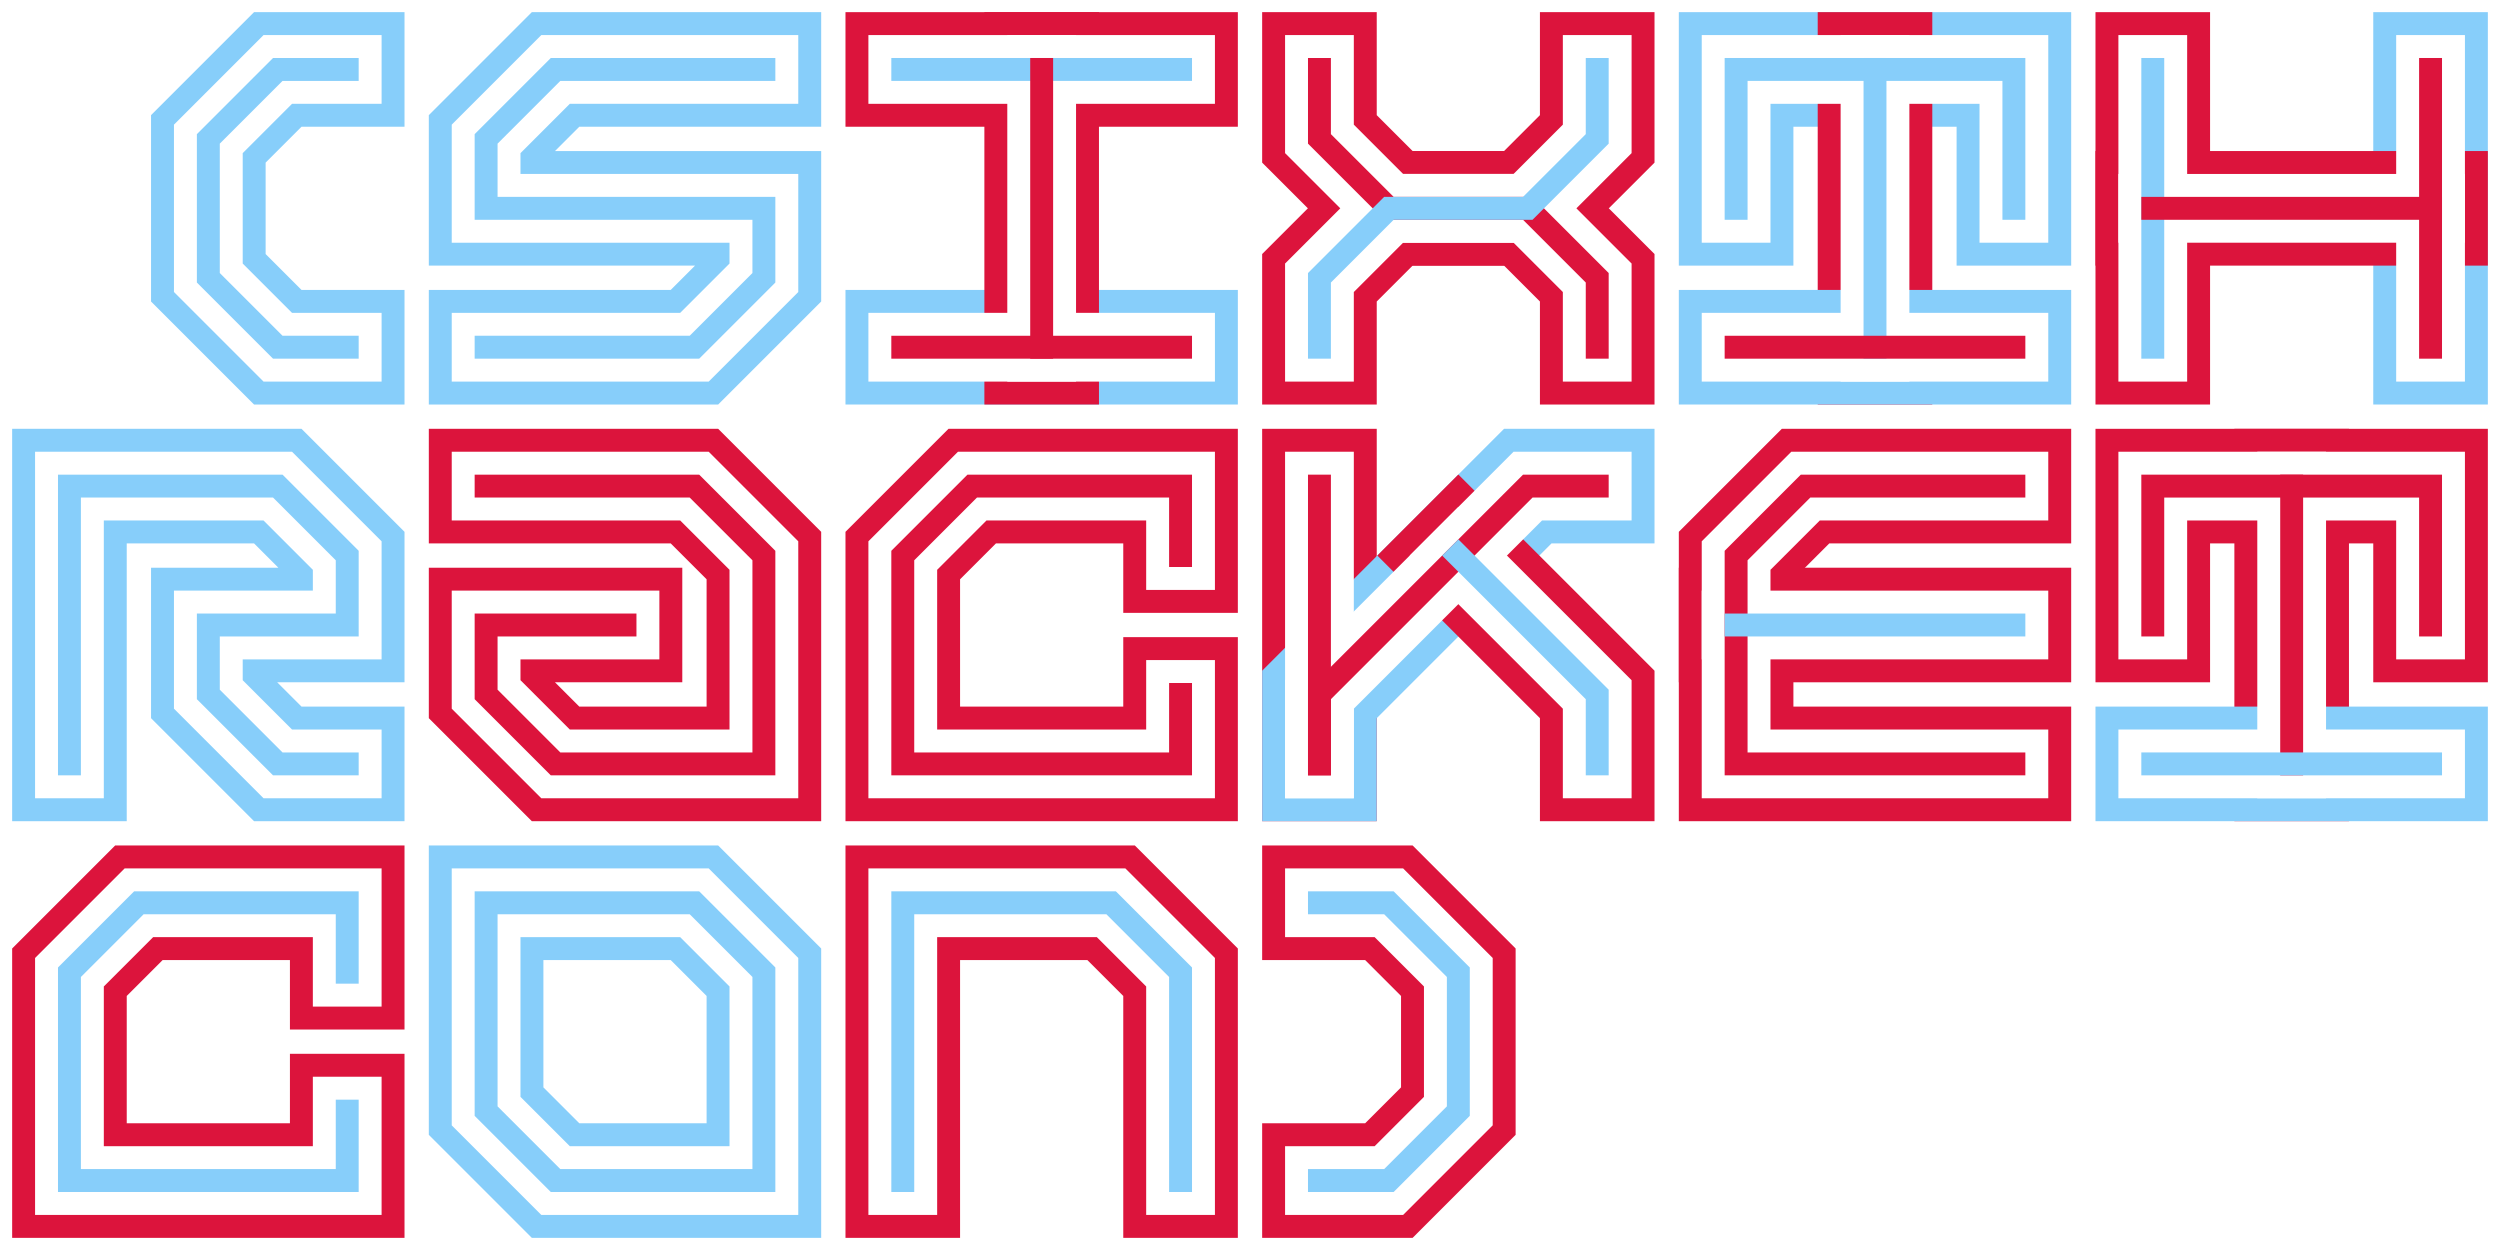
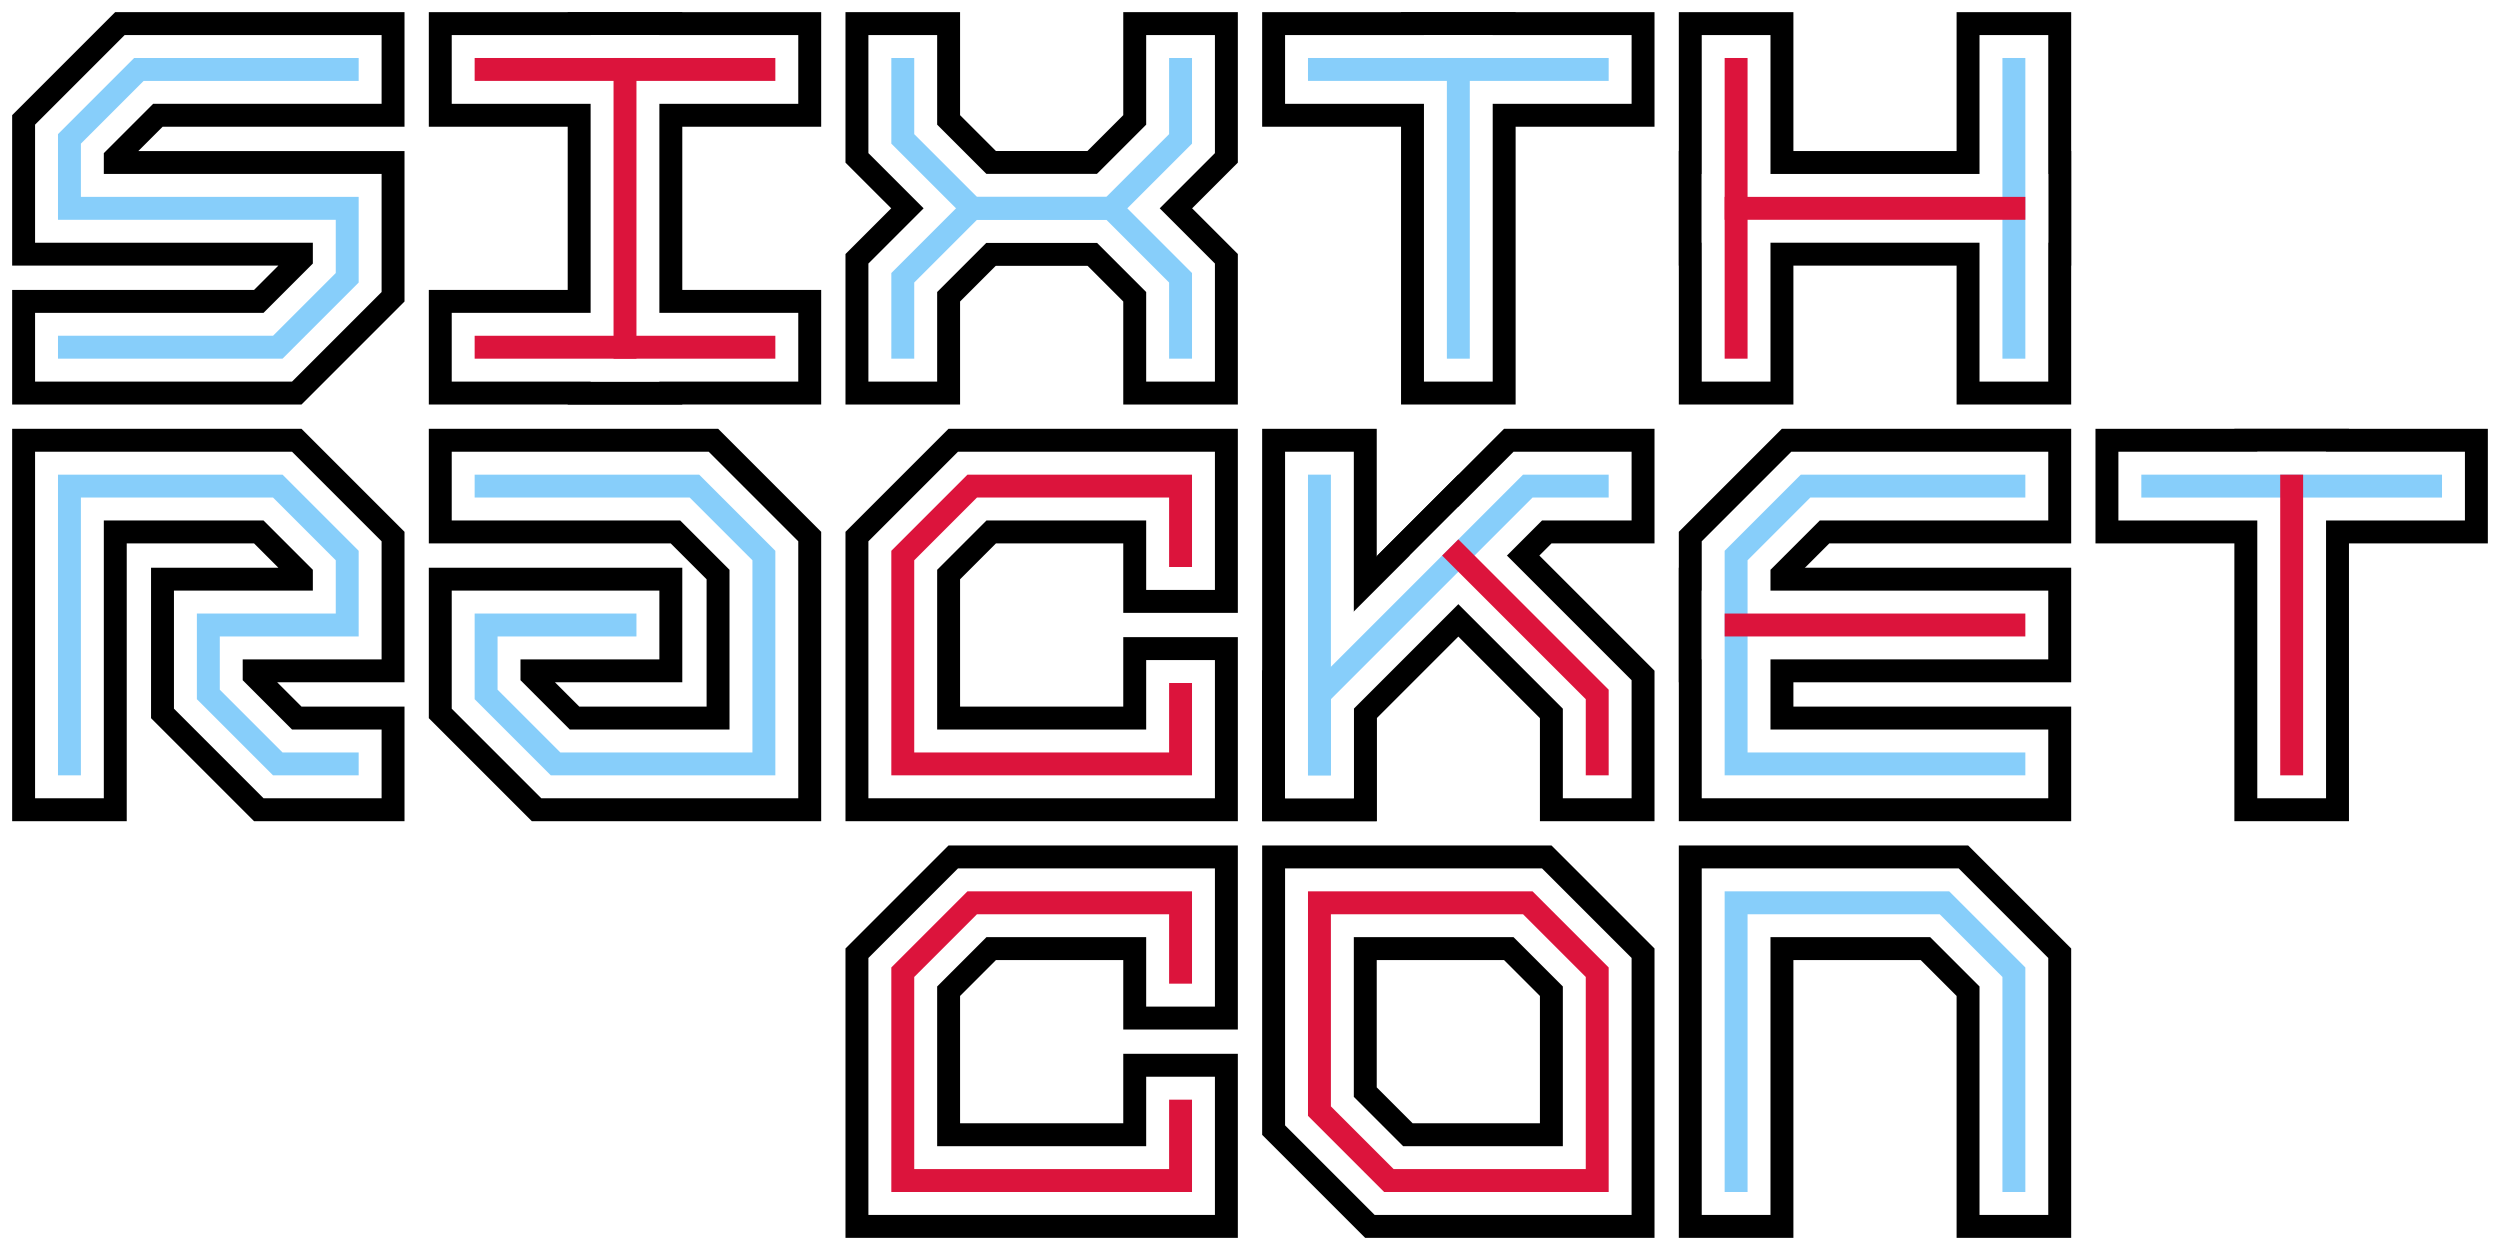
<svg xmlns="http://www.w3.org/2000/svg" height="450pt" version="1.1" viewBox="0 0 900 450" width="900pt">
-   <g id="surface14990">
-     <path stroke-linejoin="miter" id="recolor3434" style="" stroke-opacity="1" stroke-width="41.25" stroke-linecap="square" stroke="rgb(52.941%,80.784%,98.039%)" d="M 125 25 L 100 25 L 75 50 L 75 100 L 100 125 L 125 125 " stroke-miterlimit="10" fill="none" />
-     <path stroke-linejoin="miter" id="recolor3435" style="" stroke-opacity="1" stroke-width="41.25" stroke-linecap="square" stroke="rgb(52.941%,80.784%,98.039%)" d="M 175 125 L 250 125 L 275 100 L 275 75 L 175 75 L 175 50 L 200 25 L 275 25 " stroke-miterlimit="10" fill="none" />
-     <path stroke-linejoin="miter" id="recolor3436" style="" stroke-opacity="1" stroke-width="41.25" stroke-linecap="square" stroke="rgb(52.941%,80.784%,98.039%)" d="M 325 125 L 425 125 " stroke-miterlimit="10" fill="none" />
-     <path stroke-linejoin="miter" id="recolor3437" style="" stroke-opacity="1" stroke-width="41.25" stroke-linecap="square" stroke="rgb(86.275%,7.843%,23.529%)" d="M 325 25 L 425 25 " stroke-miterlimit="10" fill="none" />
-     <path stroke-linejoin="miter" id="recolor3438" style="" stroke-opacity="1" stroke-width="41.25" stroke-linecap="square" stroke="rgb(86.275%,7.843%,23.529%)" d="M 375 125 L 375 25 " stroke-miterlimit="10" fill="none" />
-     <path stroke-linejoin="miter" id="recolor3439" style="" stroke-opacity="1" stroke-width="41.25" stroke-linecap="square" stroke="rgb(86.275%,7.843%,23.529%)" d="M 475 25 L 475 50 L 500 75 L 550 75 L 575 100 L 575 125 " stroke-miterlimit="10" fill="none" />
-     <path stroke-linejoin="miter" id="recolor3440" style="" stroke-opacity="1" stroke-width="41.25" stroke-linecap="square" stroke="rgb(86.275%,7.843%,23.529%)" d="M 475 125 L 475 100 L 500 75 L 550 75 L 575 50 L 575 25 " stroke-miterlimit="10" fill="none" />
-     <path stroke-linejoin="miter" id="recolor3441" style="" stroke-opacity="1" stroke-width="41.25" stroke-linecap="square" stroke="rgb(52.941%,80.784%,98.039%)" d="M 625 75 L 625 25 L 725 25 L 725 75 " stroke-miterlimit="10" fill="none" />
-     <path stroke-linejoin="miter" id="recolor3442" style="" stroke-opacity="1" stroke-width="41.25" stroke-linecap="square" stroke="rgb(86.275%,7.843%,23.529%)" d="M 675 25 L 675 125 " stroke-miterlimit="10" fill="none" />
-     <path stroke-linejoin="miter" id="recolor3443" style="" stroke-opacity="1" stroke-width="41.25" stroke-linecap="square" stroke="rgb(52.941%,80.784%,98.039%)" d="M 625 125 L 725 125 " stroke-miterlimit="10" fill="none" />
-     <path stroke-linejoin="miter" id="recolor3444" style="" stroke-opacity="1" stroke-width="41.25" stroke-linecap="square" stroke="rgb(86.275%,7.843%,23.529%)" d="M 775 125 L 775 25 " stroke-miterlimit="10" fill="none" />
-     <path stroke-linejoin="miter" id="recolor3445" style="" stroke-opacity="1" stroke-width="41.25" stroke-linecap="square" stroke="rgb(52.941%,80.784%,98.039%)" d="M 875 125 L 875 25 " stroke-miterlimit="10" fill="none" />
-     <path stroke-linejoin="miter" id="recolor3446" style="" stroke-opacity="1" stroke-width="41.25" stroke-linecap="square" stroke="rgb(86.275%,7.843%,23.529%)" d="M 775 75 L 875 75 " stroke-miterlimit="10" fill="none" />
-     <path d="M 125 25 L 100 25 L 75 50 L 75 100 L 100 125 L 125 125 " style="fill:none;stroke-width:24.75;stroke-linecap:square;stroke-linejoin:miter;stroke:rgb(100%,100%,100%);stroke-opacity:1;stroke-miterlimit:10;" />
-     <path d="M 175 125 L 250 125 L 275 100 L 275 75 L 175 75 L 175 50 L 200 25 L 275 25 " style="fill:none;stroke-width:24.75;stroke-linecap:square;stroke-linejoin:miter;stroke:rgb(100%,100%,100%);stroke-opacity:1;stroke-miterlimit:10;" />
-     <path d="M 325 125 L 425 125 " style="fill:none;stroke-width:24.75;stroke-linecap:square;stroke-linejoin:miter;stroke:rgb(100%,100%,100%);stroke-opacity:1;stroke-miterlimit:10;" />
-     <path d="M 325 25 L 425 25 " style="fill:none;stroke-width:24.75;stroke-linecap:square;stroke-linejoin:miter;stroke:rgb(100%,100%,100%);stroke-opacity:1;stroke-miterlimit:10;" />
-     <path d="M 375 125 L 375 25 " style="fill:none;stroke-width:24.75;stroke-linecap:square;stroke-linejoin:miter;stroke:rgb(100%,100%,100%);stroke-opacity:1;stroke-miterlimit:10;" />
-     <path d="M 475 25 L 475 50 L 500 75 L 550 75 L 575 100 L 575 125 " style="fill:none;stroke-width:24.75;stroke-linecap:square;stroke-linejoin:miter;stroke:rgb(100%,100%,100%);stroke-opacity:1;stroke-miterlimit:10;" />
-     <path d="M 475 125 L 475 100 L 500 75 L 550 75 L 575 50 L 575 25 " style="fill:none;stroke-width:24.75;stroke-linecap:square;stroke-linejoin:miter;stroke:rgb(100%,100%,100%);stroke-opacity:1;stroke-miterlimit:10;" />
-     <path d="M 625 75 L 625 25 L 725 25 L 725 75 " style="fill:none;stroke-width:24.75;stroke-linecap:square;stroke-linejoin:miter;stroke:rgb(100%,100%,100%);stroke-opacity:1;stroke-miterlimit:10;" />
-     <path d="M 675 25 L 675 125 " style="fill:none;stroke-width:24.75;stroke-linecap:square;stroke-linejoin:miter;stroke:rgb(100%,100%,100%);stroke-opacity:1;stroke-miterlimit:10;" />
-     <path d="M 625 125 L 725 125 " style="fill:none;stroke-width:24.75;stroke-linecap:square;stroke-linejoin:miter;stroke:rgb(100%,100%,100%);stroke-opacity:1;stroke-miterlimit:10;" />
-     <path d="M 775 125 L 775 25 " style="fill:none;stroke-width:24.75;stroke-linecap:square;stroke-linejoin:miter;stroke:rgb(100%,100%,100%);stroke-opacity:1;stroke-miterlimit:10;" />
-     <path d="M 875 125 L 875 25 " style="fill:none;stroke-width:24.75;stroke-linecap:square;stroke-linejoin:miter;stroke:rgb(100%,100%,100%);stroke-opacity:1;stroke-miterlimit:10;" />
-     <path d="M 775 75 L 875 75 " style="fill:none;stroke-width:24.75;stroke-linecap:square;stroke-linejoin:miter;stroke:rgb(100%,100%,100%);stroke-opacity:1;stroke-miterlimit:10;" />
-     <path stroke-linejoin="miter" id="recolor3447" style="" stroke-opacity="1" stroke-width="8.25" stroke-linecap="square" stroke="rgb(52.941%,80.784%,98.039%)" d="M 125 25 L 100 25 L 75 50 L 75 100 L 100 125 L 125 125 " stroke-miterlimit="10" fill="none" />
-     <path stroke-linejoin="miter" id="recolor3448" style="" stroke-opacity="1" stroke-width="8.25" stroke-linecap="square" stroke="rgb(52.941%,80.784%,98.039%)" d="M 175 125 L 250 125 L 275 100 L 275 75 L 175 75 L 175 50 L 200 25 L 275 25 " stroke-miterlimit="10" fill="none" />
-     <path stroke-linejoin="miter" id="recolor3449" style="" stroke-opacity="1" stroke-width="8.25" stroke-linecap="square" stroke="rgb(86.275%,7.843%,23.529%)" d="M 325 125 L 425 125 " stroke-miterlimit="10" fill="none" />
-     <path stroke-linejoin="miter" id="recolor3450" style="" stroke-opacity="1" stroke-width="8.25" stroke-linecap="square" stroke="rgb(52.941%,80.784%,98.039%)" d="M 325 25 L 425 25 " stroke-miterlimit="10" fill="none" />
-     <path stroke-linejoin="miter" id="recolor3451" style="" stroke-opacity="1" stroke-width="8.25" stroke-linecap="square" stroke="rgb(86.275%,7.843%,23.529%)" d="M 375 125 L 375 25 " stroke-miterlimit="10" fill="none" />
-     <path stroke-linejoin="miter" id="recolor3452" style="" stroke-opacity="1" stroke-width="8.25" stroke-linecap="square" stroke="rgb(86.275%,7.843%,23.529%)" d="M 475 25 L 475 50 L 500 75 L 550 75 L 575 100 L 575 125 " stroke-miterlimit="10" fill="none" />
-     <path stroke-linejoin="miter" id="recolor3453" style="" stroke-opacity="1" stroke-width="8.25" stroke-linecap="square" stroke="rgb(52.941%,80.784%,98.039%)" d="M 475 125 L 475 100 L 500 75 L 550 75 L 575 50 L 575 25 " stroke-miterlimit="10" fill="none" />
-     <path stroke-linejoin="miter" id="recolor3454" style="" stroke-opacity="1" stroke-width="8.25" stroke-linecap="square" stroke="rgb(52.941%,80.784%,98.039%)" d="M 625 75 L 625 25 L 725 25 L 725 75 " stroke-miterlimit="10" fill="none" />
-     <path stroke-linejoin="miter" id="recolor3455" style="" stroke-opacity="1" stroke-width="8.25" stroke-linecap="square" stroke="rgb(52.941%,80.784%,98.039%)" d="M 675 25 L 675 125 " stroke-miterlimit="10" fill="none" />
-     <path stroke-linejoin="miter" id="recolor3456" style="" stroke-opacity="1" stroke-width="8.25" stroke-linecap="square" stroke="rgb(86.275%,7.843%,23.529%)" d="M 625 125 L 725 125 " stroke-miterlimit="10" fill="none" />
-     <path stroke-linejoin="miter" id="recolor3457" style="" stroke-opacity="1" stroke-width="8.25" stroke-linecap="square" stroke="rgb(52.941%,80.784%,98.039%)" d="M 775 125 L 775 25 " stroke-miterlimit="10" fill="none" />
-     <path stroke-linejoin="miter" id="recolor3458" style="" stroke-opacity="1" stroke-width="8.25" stroke-linecap="square" stroke="rgb(86.275%,7.843%,23.529%)" d="M 875 125 L 875 25 " stroke-miterlimit="10" fill="none" />
-     <path stroke-linejoin="miter" id="recolor3459" style="" stroke-opacity="1" stroke-width="8.25" stroke-linecap="square" stroke="rgb(86.275%,7.843%,23.529%)" d="M 775 75 L 875 75 " stroke-miterlimit="10" fill="none" />
-     <path stroke-linejoin="miter" id="recolor3460" style="" stroke-opacity="1" stroke-width="41.25" stroke-linecap="square" stroke="rgb(52.941%,80.784%,98.039%)" d="M 25 275 L 25 175 L 100 175 L 125 200 L 125 225 L 75 225 L 75 250 L 100 275 L 125 275 " stroke-miterlimit="10" fill="none" />
-     <path stroke-linejoin="miter" id="recolor3461" style="" stroke-opacity="1" stroke-width="41.25" stroke-linecap="square" stroke="rgb(86.275%,7.843%,23.529%)" d="M 175 175 L 250 175 L 275 200 L 275 275 L 200 275 L 175 250 L 175 225 L 225 225 " stroke-miterlimit="10" fill="none" />
-     <path stroke-linejoin="miter" id="recolor3462" style="" stroke-opacity="1" stroke-width="41.25" stroke-linecap="square" stroke="rgb(86.275%,7.843%,23.529%)" d="M 425 250 L 425 275 L 325 275 L 325 200 L 350 175 L 425 175 L 425 200 " stroke-miterlimit="10" fill="none" />
-     <path stroke-linejoin="miter" id="recolor3463" style="" stroke-opacity="1" stroke-width="41.25" stroke-linecap="square" stroke="rgb(86.275%,7.843%,23.529%)" d="M 475 275 L 475 175 " stroke-miterlimit="10" fill="none" />
-     <path stroke-linejoin="miter" id="recolor3464" style="" stroke-opacity="1" stroke-width="41.25" stroke-linecap="square" stroke="rgb(52.941%,80.784%,98.039%)" d="M 475 275 L 475 250 L 550 175 L 575 175 " stroke-miterlimit="10" fill="none" />
-     <path stroke-linejoin="miter" id="recolor3465" style="" stroke-opacity="1" stroke-width="41.25" stroke-linecap="square" stroke="rgb(86.275%,7.843%,23.529%)" d="M 525 200 L 575 250 L 575 275 " stroke-miterlimit="10" fill="none" />
-     <path stroke-linejoin="miter" id="recolor3466" style="" stroke-opacity="1" stroke-width="41.25" stroke-linecap="square" stroke="rgb(86.275%,7.843%,23.529%)" d="M 725 175 L 650 175 L 625 200 L 625 275 L 725 275 " stroke-miterlimit="10" fill="none" />
-     <path stroke-linejoin="miter" id="recolor3467" style="" stroke-opacity="1" stroke-width="41.25" stroke-linecap="square" stroke="rgb(86.275%,7.843%,23.529%)" d="M 625 225 L 725 225 " stroke-miterlimit="10" fill="none" />
-     <path stroke-linejoin="miter" id="recolor3468" style="" stroke-opacity="1" stroke-width="41.25" stroke-linecap="square" stroke="rgb(86.275%,7.843%,23.529%)" d="M 775 225 L 775 175 L 875 175 L 875 225 " stroke-miterlimit="10" fill="none" />
-     <path stroke-linejoin="miter" id="recolor3469" style="" stroke-opacity="1" stroke-width="41.25" stroke-linecap="square" stroke="rgb(86.275%,7.843%,23.529%)" d="M 825 175 L 825 275 " stroke-miterlimit="10" fill="none" />
-     <path stroke-linejoin="miter" id="recolor3470" style="" stroke-opacity="1" stroke-width="41.25" stroke-linecap="square" stroke="rgb(52.941%,80.784%,98.039%)" d="M 775 275 L 875 275 " stroke-miterlimit="10" fill="none" />
+   <g id="surface5460">
+     <path d="M 25 125 L 100 125 L 125 100 L 125 75 L 25 75 L 25 50 L 50 25 L 125 25 " style="fill:none;stroke-width:41.25;stroke-linecap:square;stroke-linejoin:miter;stroke:rgb(0%,0%,0%);stroke-opacity:1;stroke-miterlimit:10;" />
+     <path d="M 175 125 L 275 125 " style="fill:none;stroke-width:41.25;stroke-linecap:square;stroke-linejoin:miter;stroke:rgb(0%,0%,0%);stroke-opacity:1;stroke-miterlimit:10;" />
+     <path d="M 175 25 L 275 25 " style="fill:none;stroke-width:41.25;stroke-linecap:square;stroke-linejoin:miter;stroke:rgb(0%,0%,0%);stroke-opacity:1;stroke-miterlimit:10;" />
+     <path d="M 225 125 L 225 25 " style="fill:none;stroke-width:41.25;stroke-linecap:square;stroke-linejoin:miter;stroke:rgb(0%,0%,0%);stroke-opacity:1;stroke-miterlimit:10;" />
+     <path d="M 325 25 L 325 50 L 350 75 L 400 75 L 425 100 L 425 125 " style="fill:none;stroke-width:41.25;stroke-linecap:square;stroke-linejoin:miter;stroke:rgb(0%,0%,0%);stroke-opacity:1;stroke-miterlimit:10;" />
+     <path d="M 325 125 L 325 100 L 350 75 L 400 75 L 425 50 L 425 25 " style="fill:none;stroke-width:41.25;stroke-linecap:square;stroke-linejoin:miter;stroke:rgb(0%,0%,0%);stroke-opacity:1;stroke-miterlimit:10;" />
+     <path d="M 475 25 L 575 25 " style="fill:none;stroke-width:41.25;stroke-linecap:square;stroke-linejoin:miter;stroke:rgb(0%,0%,0%);stroke-opacity:1;stroke-miterlimit:10;" />
+     <path d="M 525 25 L 525 125 " style="fill:none;stroke-width:41.25;stroke-linecap:square;stroke-linejoin:miter;stroke:rgb(0%,0%,0%);stroke-opacity:1;stroke-miterlimit:10;" />
+     <path d="M 625 125 L 625 25 " style="fill:none;stroke-width:41.25;stroke-linecap:square;stroke-linejoin:miter;stroke:rgb(0%,0%,0%);stroke-opacity:1;stroke-miterlimit:10;" />
+     <path d="M 725 125 L 725 25 " style="fill:none;stroke-width:41.25;stroke-linecap:square;stroke-linejoin:miter;stroke:rgb(0%,0%,0%);stroke-opacity:1;stroke-miterlimit:10;" />
+     <path d="M 625 75 L 725 75 " style="fill:none;stroke-width:41.25;stroke-linecap:square;stroke-linejoin:miter;stroke:rgb(0%,0%,0%);stroke-opacity:1;stroke-miterlimit:10;" />
+     <path d="M 25 125 L 100 125 L 125 100 L 125 75 L 25 75 L 25 50 L 50 25 L 125 25 " style="fill:none;stroke-width:24.75;stroke-linecap:square;stroke-linejoin:miter;stroke:rgb(100%,100%,100%);stroke-opacity:1;stroke-miterlimit:10;" />
+     <path d="M 175 125 L 275 125 " style="fill:none;stroke-width:24.75;stroke-linecap:square;stroke-linejoin:miter;stroke:rgb(100%,100%,100%);stroke-opacity:1;stroke-miterlimit:10;" />
+     <path d="M 175 25 L 275 25 " style="fill:none;stroke-width:24.75;stroke-linecap:square;stroke-linejoin:miter;stroke:rgb(100%,100%,100%);stroke-opacity:1;stroke-miterlimit:10;" />
+     <path d="M 225 125 L 225 25 " style="fill:none;stroke-width:24.75;stroke-linecap:square;stroke-linejoin:miter;stroke:rgb(100%,100%,100%);stroke-opacity:1;stroke-miterlimit:10;" />
+     <path d="M 325 25 L 325 50 L 350 75 L 400 75 L 425 100 L 425 125 " style="fill:none;stroke-width:24.75;stroke-linecap:square;stroke-linejoin:miter;stroke:rgb(100%,100%,100%);stroke-opacity:1;stroke-miterlimit:10;" />
+     <path d="M 325 125 L 325 100 L 350 75 L 400 75 L 425 50 L 425 25 " style="fill:none;stroke-width:24.75;stroke-linecap:square;stroke-linejoin:miter;stroke:rgb(100%,100%,100%);stroke-opacity:1;stroke-miterlimit:10;" />
+     <path d="M 475 25 L 575 25 " style="fill:none;stroke-width:24.75;stroke-linecap:square;stroke-linejoin:miter;stroke:rgb(100%,100%,100%);stroke-opacity:1;stroke-miterlimit:10;" />
+     <path d="M 525 25 L 525 125 " style="fill:none;stroke-width:24.75;stroke-linecap:square;stroke-linejoin:miter;stroke:rgb(100%,100%,100%);stroke-opacity:1;stroke-miterlimit:10;" />
+     <path d="M 625 125 L 625 25 " style="fill:none;stroke-width:24.75;stroke-linecap:square;stroke-linejoin:miter;stroke:rgb(100%,100%,100%);stroke-opacity:1;stroke-miterlimit:10;" />
+     <path d="M 725 125 L 725 25 " style="fill:none;stroke-width:24.75;stroke-linecap:square;stroke-linejoin:miter;stroke:rgb(100%,100%,100%);stroke-opacity:1;stroke-miterlimit:10;" />
+     <path d="M 625 75 L 725 75 " style="fill:none;stroke-width:24.75;stroke-linecap:square;stroke-linejoin:miter;stroke:rgb(100%,100%,100%);stroke-opacity:1;stroke-miterlimit:10;" />
+     <path stroke-linejoin="miter" id="recolor1510" style="" stroke-opacity="1" stroke-width="8.25" stroke-linecap="square" stroke="rgb(52.941%,80.784%,98.039%)" d="M 25 125 L 100 125 L 125 100 L 125 75 L 25 75 L 25 50 L 50 25 L 125 25 " stroke-miterlimit="10" fill="none" />
+     <path stroke-linejoin="miter" id="recolor1511" style="" stroke-opacity="1" stroke-width="8.25" stroke-linecap="square" stroke="rgb(86.275%,7.843%,23.529%)" d="M 175 125 L 275 125 " stroke-miterlimit="10" fill="none" />
+     <path stroke-linejoin="miter" id="recolor1512" style="" stroke-opacity="1" stroke-width="8.25" stroke-linecap="square" stroke="rgb(86.275%,7.843%,23.529%)" d="M 175 25 L 275 25 " stroke-miterlimit="10" fill="none" />
+     <path stroke-linejoin="miter" id="recolor1513" style="" stroke-opacity="1" stroke-width="8.25" stroke-linecap="square" stroke="rgb(86.275%,7.843%,23.529%)" d="M 225 125 L 225 25 " stroke-miterlimit="10" fill="none" />
+     <path stroke-linejoin="miter" id="recolor1514" style="" stroke-opacity="1" stroke-width="8.25" stroke-linecap="square" stroke="rgb(52.941%,80.784%,98.039%)" d="M 325 25 L 325 50 L 350 75 L 400 75 L 425 100 L 425 125 " stroke-miterlimit="10" fill="none" />
+     <path stroke-linejoin="miter" id="recolor1515" style="" stroke-opacity="1" stroke-width="8.25" stroke-linecap="square" stroke="rgb(52.941%,80.784%,98.039%)" d="M 325 125 L 325 100 L 350 75 L 400 75 L 425 50 L 425 25 " stroke-miterlimit="10" fill="none" />
+     <path stroke-linejoin="miter" id="recolor1516" style="" stroke-opacity="1" stroke-width="8.25" stroke-linecap="square" stroke="rgb(52.941%,80.784%,98.039%)" d="M 475 25 L 575 25 " stroke-miterlimit="10" fill="none" />
+     <path stroke-linejoin="miter" id="recolor1517" style="" stroke-opacity="1" stroke-width="8.25" stroke-linecap="square" stroke="rgb(52.941%,80.784%,98.039%)" d="M 525 25 L 525 125 " stroke-miterlimit="10" fill="none" />
+     <path stroke-linejoin="miter" id="recolor1518" style="" stroke-opacity="1" stroke-width="8.25" stroke-linecap="square" stroke="rgb(86.275%,7.843%,23.529%)" d="M 625 125 L 625 25 " stroke-miterlimit="10" fill="none" />
+     <path stroke-linejoin="miter" id="recolor1519" style="" stroke-opacity="1" stroke-width="8.25" stroke-linecap="square" stroke="rgb(52.941%,80.784%,98.039%)" d="M 725 125 L 725 25 " stroke-miterlimit="10" fill="none" />
+     <path stroke-linejoin="miter" id="recolor1520" style="" stroke-opacity="1" stroke-width="8.25" stroke-linecap="square" stroke="rgb(86.275%,7.843%,23.529%)" d="M 625 75 L 725 75 " stroke-miterlimit="10" fill="none" />
+     <path d="M 25 275 L 25 175 L 100 175 L 125 200 L 125 225 L 75 225 L 75 250 L 100 275 L 125 275 " style="fill:none;stroke-width:41.25;stroke-linecap:square;stroke-linejoin:miter;stroke:rgb(0%,0%,0%);stroke-opacity:1;stroke-miterlimit:10;" />
+     <path d="M 175 175 L 250 175 L 275 200 L 275 275 L 200 275 L 175 250 L 175 225 L 225 225 " style="fill:none;stroke-width:41.25;stroke-linecap:square;stroke-linejoin:miter;stroke:rgb(0%,0%,0%);stroke-opacity:1;stroke-miterlimit:10;" />
+     <path d="M 425 250 L 425 275 L 325 275 L 325 200 L 350 175 L 425 175 L 425 200 " style="fill:none;stroke-width:41.25;stroke-linecap:square;stroke-linejoin:miter;stroke:rgb(0%,0%,0%);stroke-opacity:1;stroke-miterlimit:10;" />
+     <path d="M 475 275 L 475 175 " style="fill:none;stroke-width:41.25;stroke-linecap:square;stroke-linejoin:miter;stroke:rgb(0%,0%,0%);stroke-opacity:1;stroke-miterlimit:10;" />
+     <path d="M 475 275 L 475 250 L 550 175 L 575 175 " style="fill:none;stroke-width:41.25;stroke-linecap:square;stroke-linejoin:miter;stroke:rgb(0%,0%,0%);stroke-opacity:1;stroke-miterlimit:10;" />
+     <path d="M 525 200 L 575 250 L 575 275 " style="fill:none;stroke-width:41.25;stroke-linecap:square;stroke-linejoin:miter;stroke:rgb(0%,0%,0%);stroke-opacity:1;stroke-miterlimit:10;" />
+     <path d="M 725 175 L 650 175 L 625 200 L 625 275 L 725 275 " style="fill:none;stroke-width:41.25;stroke-linecap:square;stroke-linejoin:miter;stroke:rgb(0%,0%,0%);stroke-opacity:1;stroke-miterlimit:10;" />
+     <path d="M 625 225 L 725 225 " style="fill:none;stroke-width:41.25;stroke-linecap:square;stroke-linejoin:miter;stroke:rgb(0%,0%,0%);stroke-opacity:1;stroke-miterlimit:10;" />
+     <path d="M 775 175 L 875 175 " style="fill:none;stroke-width:41.25;stroke-linecap:square;stroke-linejoin:miter;stroke:rgb(0%,0%,0%);stroke-opacity:1;stroke-miterlimit:10;" />
+     <path d="M 825 175 L 825 275 " style="fill:none;stroke-width:41.25;stroke-linecap:square;stroke-linejoin:miter;stroke:rgb(0%,0%,0%);stroke-opacity:1;stroke-miterlimit:10;" />
    <path d="M 25 275 L 25 175 L 100 175 L 125 200 L 125 225 L 75 225 L 75 250 L 100 275 L 125 275 " style="fill:none;stroke-width:24.75;stroke-linecap:square;stroke-linejoin:miter;stroke:rgb(100%,100%,100%);stroke-opacity:1;stroke-miterlimit:10;" />
    <path d="M 175 175 L 250 175 L 275 200 L 275 275 L 200 275 L 175 250 L 175 225 L 225 225 " style="fill:none;stroke-width:24.75;stroke-linecap:square;stroke-linejoin:miter;stroke:rgb(100%,100%,100%);stroke-opacity:1;stroke-miterlimit:10;" />
    <path d="M 425 250 L 425 275 L 325 275 L 325 200 L 350 175 L 425 175 L 425 200 " style="fill:none;stroke-width:24.75;stroke-linecap:square;stroke-linejoin:miter;stroke:rgb(100%,100%,100%);stroke-opacity:1;stroke-miterlimit:10;" />
    <path d="M 475 275 L 475 175 " style="fill:none;stroke-width:24.75;stroke-linecap:square;stroke-linejoin:miter;stroke:rgb(100%,100%,100%);stroke-opacity:1;stroke-miterlimit:10;" />
    <path d="M 475 275 L 475 250 L 550 175 L 575 175 " style="fill:none;stroke-width:24.75;stroke-linecap:square;stroke-linejoin:miter;stroke:rgb(100%,100%,100%);stroke-opacity:1;stroke-miterlimit:10;" />
    <path d="M 525 200 L 575 250 L 575 275 " style="fill:none;stroke-width:24.75;stroke-linecap:square;stroke-linejoin:miter;stroke:rgb(100%,100%,100%);stroke-opacity:1;stroke-miterlimit:10;" />
    <path d="M 725 175 L 650 175 L 625 200 L 625 275 L 725 275 " style="fill:none;stroke-width:24.75;stroke-linecap:square;stroke-linejoin:miter;stroke:rgb(100%,100%,100%);stroke-opacity:1;stroke-miterlimit:10;" />
    <path d="M 625 225 L 725 225 " style="fill:none;stroke-width:24.75;stroke-linecap:square;stroke-linejoin:miter;stroke:rgb(100%,100%,100%);stroke-opacity:1;stroke-miterlimit:10;" />
-     <path d="M 775 225 L 775 175 L 875 175 L 875 225 " style="fill:none;stroke-width:24.75;stroke-linecap:square;stroke-linejoin:miter;stroke:rgb(100%,100%,100%);stroke-opacity:1;stroke-miterlimit:10;" />
+     <path d="M 775 175 L 875 175 " style="fill:none;stroke-width:24.75;stroke-linecap:square;stroke-linejoin:miter;stroke:rgb(100%,100%,100%);stroke-opacity:1;stroke-miterlimit:10;" />
    <path d="M 825 175 L 825 275 " style="fill:none;stroke-width:24.75;stroke-linecap:square;stroke-linejoin:miter;stroke:rgb(100%,100%,100%);stroke-opacity:1;stroke-miterlimit:10;" />
-     <path d="M 775 275 L 875 275 " style="fill:none;stroke-width:24.75;stroke-linecap:square;stroke-linejoin:miter;stroke:rgb(100%,100%,100%);stroke-opacity:1;stroke-miterlimit:10;" />
-     <path stroke-linejoin="miter" id="recolor3471" style="" stroke-opacity="1" stroke-width="8.25" stroke-linecap="square" stroke="rgb(52.941%,80.784%,98.039%)" d="M 25 275 L 25 175 L 100 175 L 125 200 L 125 225 L 75 225 L 75 250 L 100 275 L 125 275 " stroke-miterlimit="10" fill="none" />
-     <path stroke-linejoin="miter" id="recolor3472" style="" stroke-opacity="1" stroke-width="8.25" stroke-linecap="square" stroke="rgb(86.275%,7.843%,23.529%)" d="M 175 175 L 250 175 L 275 200 L 275 275 L 200 275 L 175 250 L 175 225 L 225 225 " stroke-miterlimit="10" fill="none" />
-     <path stroke-linejoin="miter" id="recolor3473" style="" stroke-opacity="1" stroke-width="8.25" stroke-linecap="square" stroke="rgb(86.275%,7.843%,23.529%)" d="M 425 250 L 425 275 L 325 275 L 325 200 L 350 175 L 425 175 L 425 200 " stroke-miterlimit="10" fill="none" />
-     <path stroke-linejoin="miter" id="recolor3474" style="" stroke-opacity="1" stroke-width="8.25" stroke-linecap="square" stroke="rgb(86.275%,7.843%,23.529%)" d="M 475 275 L 475 175 " stroke-miterlimit="10" fill="none" />
-     <path stroke-linejoin="miter" id="recolor3475" style="" stroke-opacity="1" stroke-width="8.25" stroke-linecap="square" stroke="rgb(86.275%,7.843%,23.529%)" d="M 475 275 L 475 250 L 550 175 L 575 175 " stroke-miterlimit="10" fill="none" />
-     <path stroke-linejoin="miter" id="recolor3476" style="" stroke-opacity="1" stroke-width="8.25" stroke-linecap="square" stroke="rgb(52.941%,80.784%,98.039%)" d="M 525 200 L 575 250 L 575 275 " stroke-miterlimit="10" fill="none" />
-     <path stroke-linejoin="miter" id="recolor3477" style="" stroke-opacity="1" stroke-width="8.25" stroke-linecap="square" stroke="rgb(86.275%,7.843%,23.529%)" d="M 725 175 L 650 175 L 625 200 L 625 275 L 725 275 " stroke-miterlimit="10" fill="none" />
-     <path stroke-linejoin="miter" id="recolor3478" style="" stroke-opacity="1" stroke-width="8.25" stroke-linecap="square" stroke="rgb(52.941%,80.784%,98.039%)" d="M 625 225 L 725 225 " stroke-miterlimit="10" fill="none" />
-     <path stroke-linejoin="miter" id="recolor3479" style="" stroke-opacity="1" stroke-width="8.25" stroke-linecap="square" stroke="rgb(86.275%,7.843%,23.529%)" d="M 775 225 L 775 175 L 875 175 L 875 225 " stroke-miterlimit="10" fill="none" />
-     <path stroke-linejoin="miter" id="recolor3480" style="" stroke-opacity="1" stroke-width="8.25" stroke-linecap="square" stroke="rgb(86.275%,7.843%,23.529%)" d="M 825 175 L 825 275 " stroke-miterlimit="10" fill="none" />
-     <path stroke-linejoin="miter" id="recolor3481" style="" stroke-opacity="1" stroke-width="8.25" stroke-linecap="square" stroke="rgb(52.941%,80.784%,98.039%)" d="M 775 275 L 875 275 " stroke-miterlimit="10" fill="none" />
-     <path stroke-linejoin="miter" id="recolor3482" style="" stroke-opacity="1" stroke-width="41.25" stroke-linecap="square" stroke="rgb(86.275%,7.843%,23.529%)" d="M 125 400 L 125 425 L 25 425 L 25 350 L 50 325 L 125 325 L 125 350 " stroke-miterlimit="10" fill="none" />
-     <path stroke-linejoin="miter" id="recolor3483" style="" stroke-opacity="1" stroke-width="41.25" stroke-linecap="square" stroke="rgb(52.941%,80.784%,98.039%)" d="M 175 325 L 250 325 L 275 350 L 275 425 L 200 425 L 175 400 Z " stroke-miterlimit="10" fill="none" />
-     <path stroke-linejoin="miter" id="recolor3484" style="" stroke-opacity="1" stroke-width="41.25" stroke-linecap="square" stroke="rgb(86.275%,7.843%,23.529%)" d="M 325 425 L 325 325 L 400 325 L 425 350 L 425 425 " stroke-miterlimit="10" fill="none" />
-     <path stroke-linejoin="miter" id="recolor3485" style="" stroke-opacity="1" stroke-width="41.25" stroke-linecap="square" stroke="rgb(86.275%,7.843%,23.529%)" d="M 475 325 L 500 325 L 525 350 L 525 400 L 500 425 L 475 425 " stroke-miterlimit="10" fill="none" />
-     <path d="M 125 400 L 125 425 L 25 425 L 25 350 L 50 325 L 125 325 L 125 350 " style="fill:none;stroke-width:24.75;stroke-linecap:square;stroke-linejoin:miter;stroke:rgb(100%,100%,100%);stroke-opacity:1;stroke-miterlimit:10;" />
-     <path d="M 175 325 L 250 325 L 275 350 L 275 425 L 200 425 L 175 400 Z " style="fill:none;stroke-width:24.75;stroke-linecap:square;stroke-linejoin:miter;stroke:rgb(100%,100%,100%);stroke-opacity:1;stroke-miterlimit:10;" />
-     <path d="M 325 425 L 325 325 L 400 325 L 425 350 L 425 425 " style="fill:none;stroke-width:24.75;stroke-linecap:square;stroke-linejoin:miter;stroke:rgb(100%,100%,100%);stroke-opacity:1;stroke-miterlimit:10;" />
-     <path d="M 475 325 L 500 325 L 525 350 L 525 400 L 500 425 L 475 425 " style="fill:none;stroke-width:24.75;stroke-linecap:square;stroke-linejoin:miter;stroke:rgb(100%,100%,100%);stroke-opacity:1;stroke-miterlimit:10;" />
-     <path stroke-linejoin="miter" id="recolor3486" style="" stroke-opacity="1" stroke-width="8.25" stroke-linecap="square" stroke="rgb(52.941%,80.784%,98.039%)" d="M 125 400 L 125 425 L 25 425 L 25 350 L 50 325 L 125 325 L 125 350 " stroke-miterlimit="10" fill="none" />
-     <path stroke-linejoin="miter" id="recolor3487" style="" stroke-opacity="1" stroke-width="8.25" stroke-linecap="square" stroke="rgb(52.941%,80.784%,98.039%)" d="M 175 325 L 250 325 L 275 350 L 275 425 L 200 425 L 175 400 Z " stroke-miterlimit="10" fill="none" />
-     <path stroke-linejoin="miter" id="recolor3488" style="" stroke-opacity="1" stroke-width="8.25" stroke-linecap="square" stroke="rgb(52.941%,80.784%,98.039%)" d="M 325 425 L 325 325 L 400 325 L 425 350 L 425 425 " stroke-miterlimit="10" fill="none" />
-     <path stroke-linejoin="miter" id="recolor3489" style="" stroke-opacity="1" stroke-width="8.25" stroke-linecap="square" stroke="rgb(52.941%,80.784%,98.039%)" d="M 475 325 L 500 325 L 525 350 L 525 400 L 500 425 L 475 425 " stroke-miterlimit="10" fill="none" />
+     <path stroke-linejoin="miter" id="recolor1521" style="" stroke-opacity="1" stroke-width="8.25" stroke-linecap="square" stroke="rgb(52.941%,80.784%,98.039%)" d="M 25 275 L 25 175 L 100 175 L 125 200 L 125 225 L 75 225 L 75 250 L 100 275 L 125 275 " stroke-miterlimit="10" fill="none" />
+     <path stroke-linejoin="miter" id="recolor1522" style="" stroke-opacity="1" stroke-width="8.25" stroke-linecap="square" stroke="rgb(52.941%,80.784%,98.039%)" d="M 175 175 L 250 175 L 275 200 L 275 275 L 200 275 L 175 250 L 175 225 L 225 225 " stroke-miterlimit="10" fill="none" />
+     <path stroke-linejoin="miter" id="recolor1523" style="" stroke-opacity="1" stroke-width="8.25" stroke-linecap="square" stroke="rgb(86.275%,7.843%,23.529%)" d="M 425 250 L 425 275 L 325 275 L 325 200 L 350 175 L 425 175 L 425 200 " stroke-miterlimit="10" fill="none" />
+     <path stroke-linejoin="miter" id="recolor1524" style="" stroke-opacity="1" stroke-width="8.25" stroke-linecap="square" stroke="rgb(52.941%,80.784%,98.039%)" d="M 475 275 L 475 175 " stroke-miterlimit="10" fill="none" />
+     <path stroke-linejoin="miter" id="recolor1525" style="" stroke-opacity="1" stroke-width="8.25" stroke-linecap="square" stroke="rgb(52.941%,80.784%,98.039%)" d="M 475 275 L 475 250 L 550 175 L 575 175 " stroke-miterlimit="10" fill="none" />
+     <path stroke-linejoin="miter" id="recolor1526" style="" stroke-opacity="1" stroke-width="8.25" stroke-linecap="square" stroke="rgb(86.275%,7.843%,23.529%)" d="M 525 200 L 575 250 L 575 275 " stroke-miterlimit="10" fill="none" />
+     <path stroke-linejoin="miter" id="recolor1527" style="" stroke-opacity="1" stroke-width="8.25" stroke-linecap="square" stroke="rgb(52.941%,80.784%,98.039%)" d="M 725 175 L 650 175 L 625 200 L 625 275 L 725 275 " stroke-miterlimit="10" fill="none" />
+     <path stroke-linejoin="miter" id="recolor1528" style="" stroke-opacity="1" stroke-width="8.25" stroke-linecap="square" stroke="rgb(86.275%,7.843%,23.529%)" d="M 625 225 L 725 225 " stroke-miterlimit="10" fill="none" />
+     <path stroke-linejoin="miter" id="recolor1529" style="" stroke-opacity="1" stroke-width="8.25" stroke-linecap="square" stroke="rgb(52.941%,80.784%,98.039%)" d="M 775 175 L 875 175 " stroke-miterlimit="10" fill="none" />
+     <path stroke-linejoin="miter" id="recolor1530" style="" stroke-opacity="1" stroke-width="8.25" stroke-linecap="square" stroke="rgb(86.275%,7.843%,23.529%)" d="M 825 175 L 825 275 " stroke-miterlimit="10" fill="none" />
+     <path d="M 425 400 L 425 425 L 325 425 L 325 350 L 350 325 L 425 325 L 425 350 " style="fill:none;stroke-width:41.25;stroke-linecap:square;stroke-linejoin:miter;stroke:rgb(0%,0%,0%);stroke-opacity:1;stroke-miterlimit:10;" />
+     <path d="M 475 325 L 550 325 L 575 350 L 575 425 L 500 425 L 475 400 Z " style="fill:none;stroke-width:41.25;stroke-linecap:square;stroke-linejoin:miter;stroke:rgb(0%,0%,0%);stroke-opacity:1;stroke-miterlimit:10;" />
+     <path d="M 625 425 L 625 325 L 700 325 L 725 350 L 725 425 " style="fill:none;stroke-width:41.25;stroke-linecap:square;stroke-linejoin:miter;stroke:rgb(0%,0%,0%);stroke-opacity:1;stroke-miterlimit:10;" />
+     <path d="M 425 400 L 425 425 L 325 425 L 325 350 L 350 325 L 425 325 L 425 350 " style="fill:none;stroke-width:24.75;stroke-linecap:square;stroke-linejoin:miter;stroke:rgb(100%,100%,100%);stroke-opacity:1;stroke-miterlimit:10;" />
+     <path d="M 475 325 L 550 325 L 575 350 L 575 425 L 500 425 L 475 400 Z " style="fill:none;stroke-width:24.75;stroke-linecap:square;stroke-linejoin:miter;stroke:rgb(100%,100%,100%);stroke-opacity:1;stroke-miterlimit:10;" />
+     <path d="M 625 425 L 625 325 L 700 325 L 725 350 L 725 425 " style="fill:none;stroke-width:24.75;stroke-linecap:square;stroke-linejoin:miter;stroke:rgb(100%,100%,100%);stroke-opacity:1;stroke-miterlimit:10;" />
+     <path stroke-linejoin="miter" id="recolor1531" style="" stroke-opacity="1" stroke-width="8.25" stroke-linecap="square" stroke="rgb(86.275%,7.843%,23.529%)" d="M 425 400 L 425 425 L 325 425 L 325 350 L 350 325 L 425 325 L 425 350 " stroke-miterlimit="10" fill="none" />
+     <path stroke-linejoin="miter" id="recolor1532" style="" stroke-opacity="1" stroke-width="8.25" stroke-linecap="square" stroke="rgb(86.275%,7.843%,23.529%)" d="M 475 325 L 550 325 L 575 350 L 575 425 L 500 425 L 475 400 Z " stroke-miterlimit="10" fill="none" />
+     <path stroke-linejoin="miter" id="recolor1533" style="" stroke-opacity="1" stroke-width="8.25" stroke-linecap="square" stroke="rgb(52.941%,80.784%,98.039%)" d="M 625 425 L 625 325 L 700 325 L 725 350 L 725 425 " stroke-miterlimit="10" fill="none" />
  </g>
  <style>path {
 transition: stroke 2s linear, stroke-width 2s linear;
}</style>
</svg>
